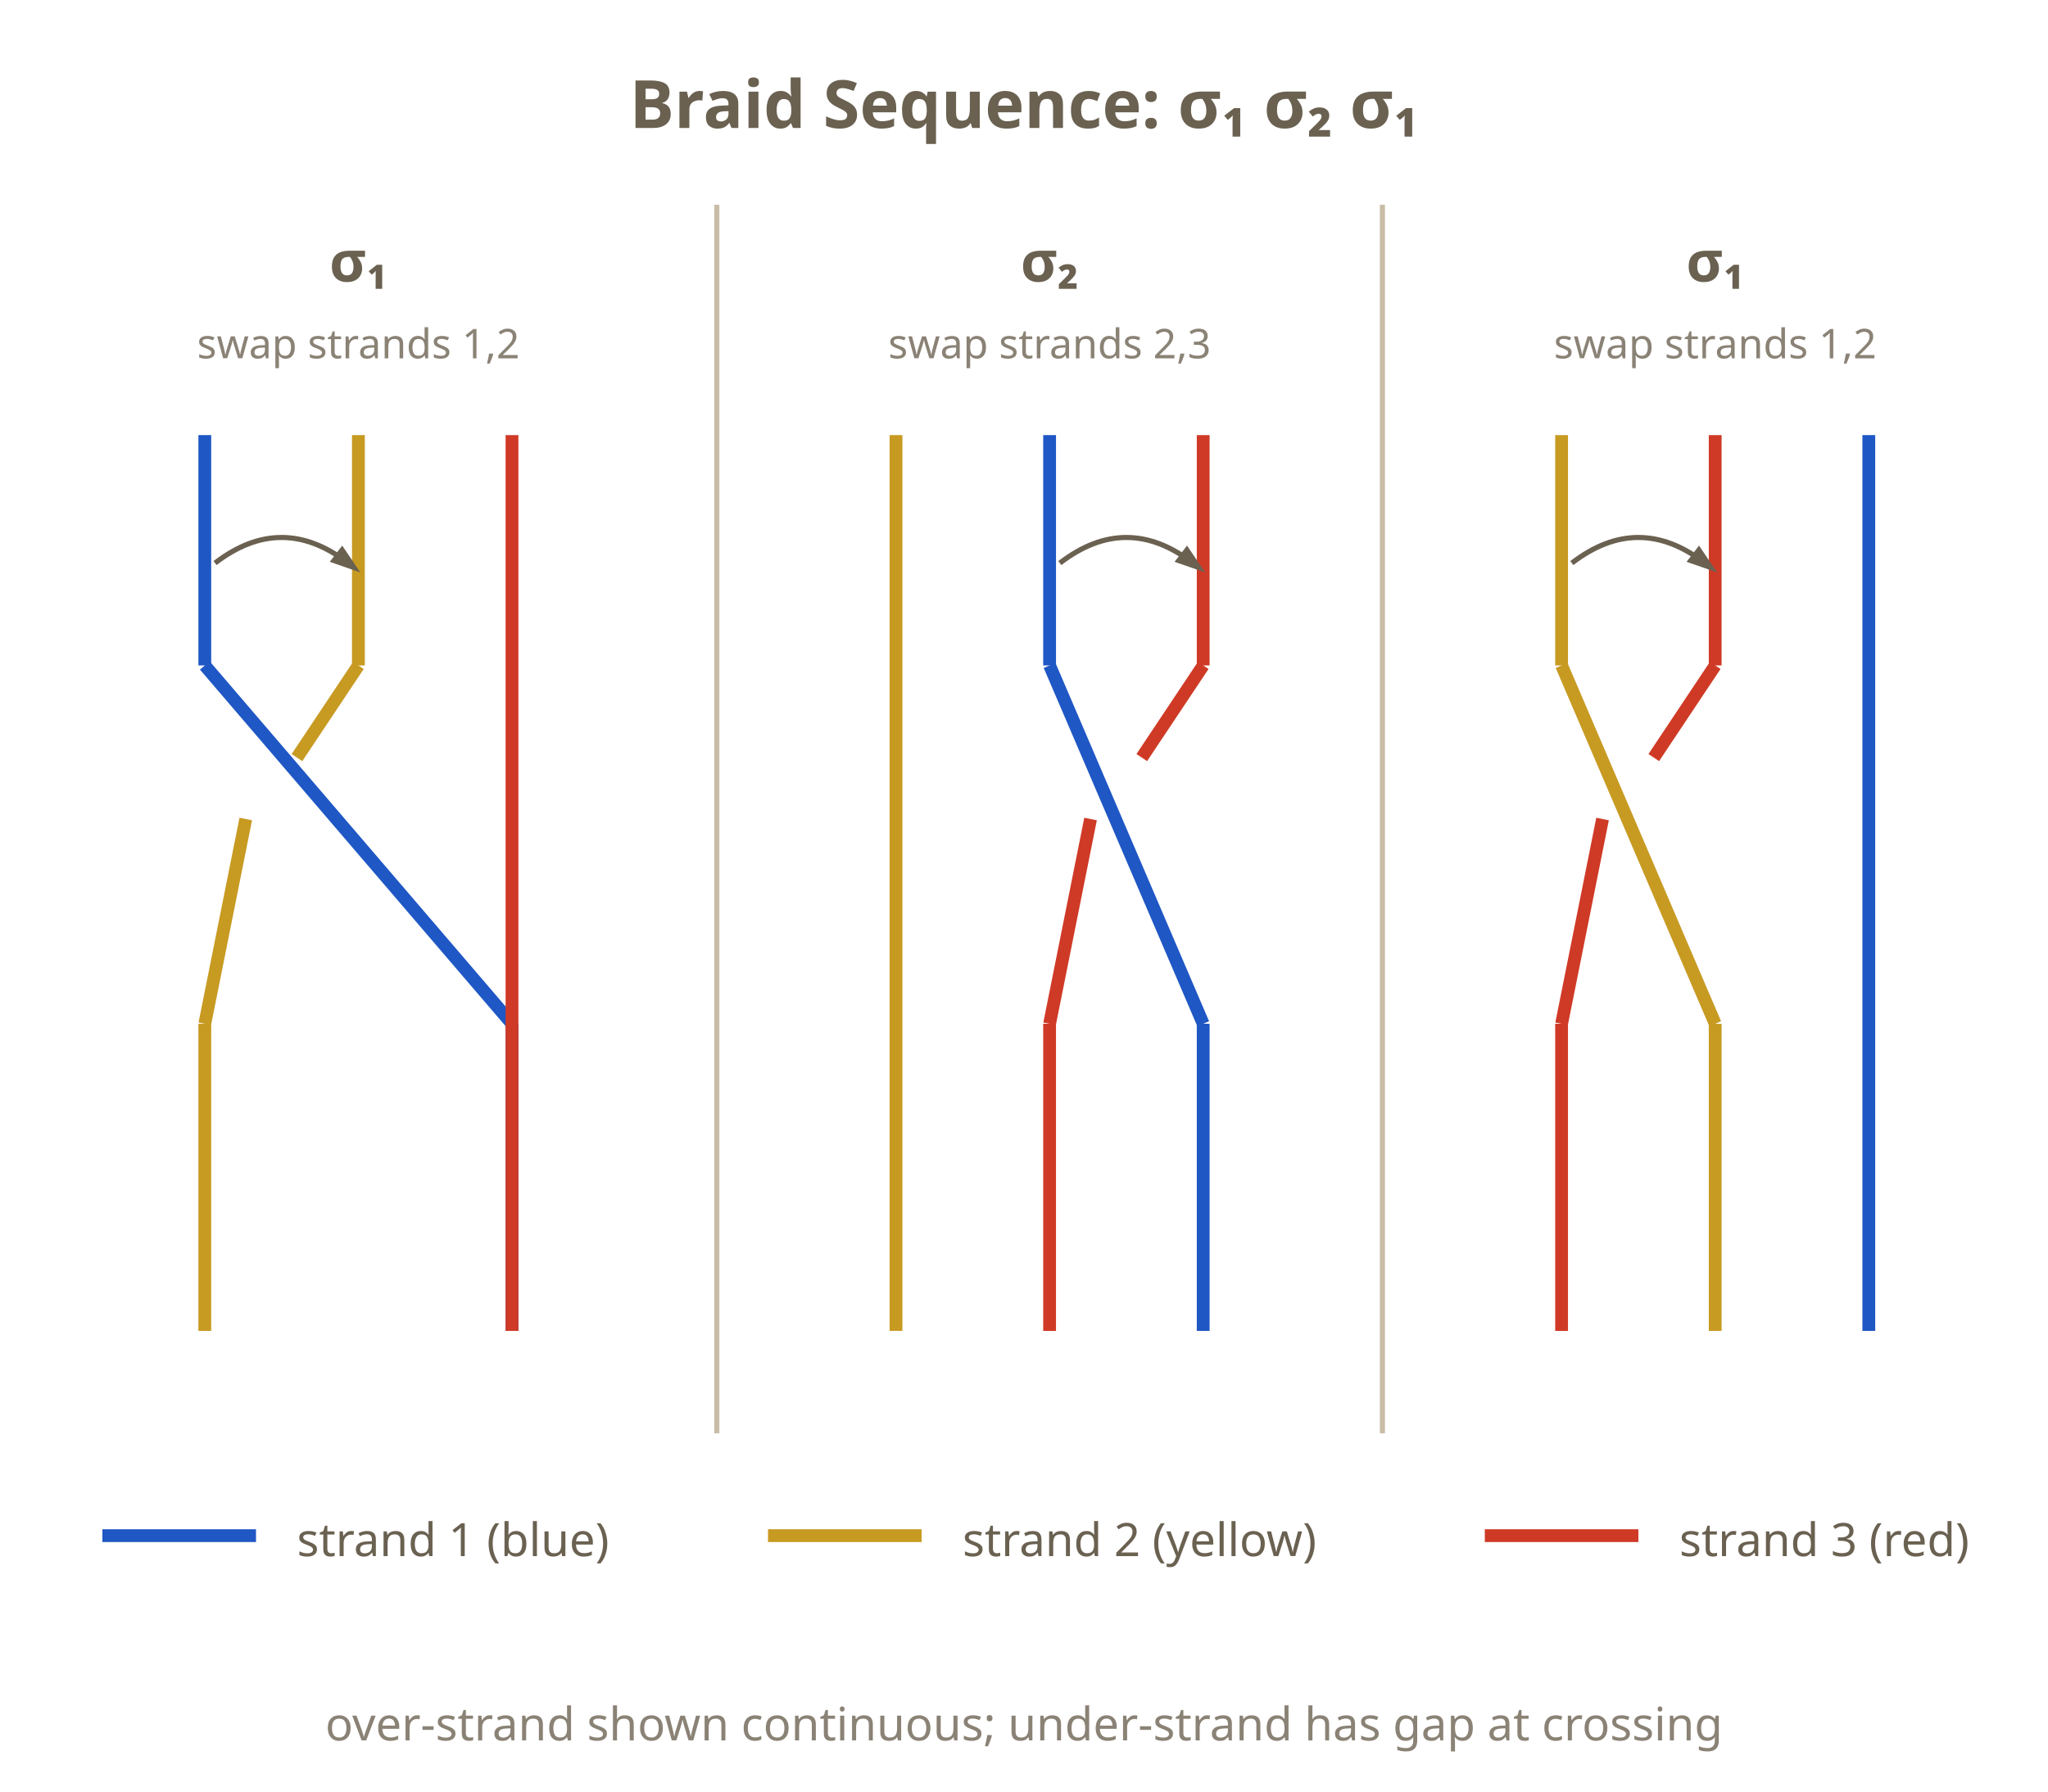
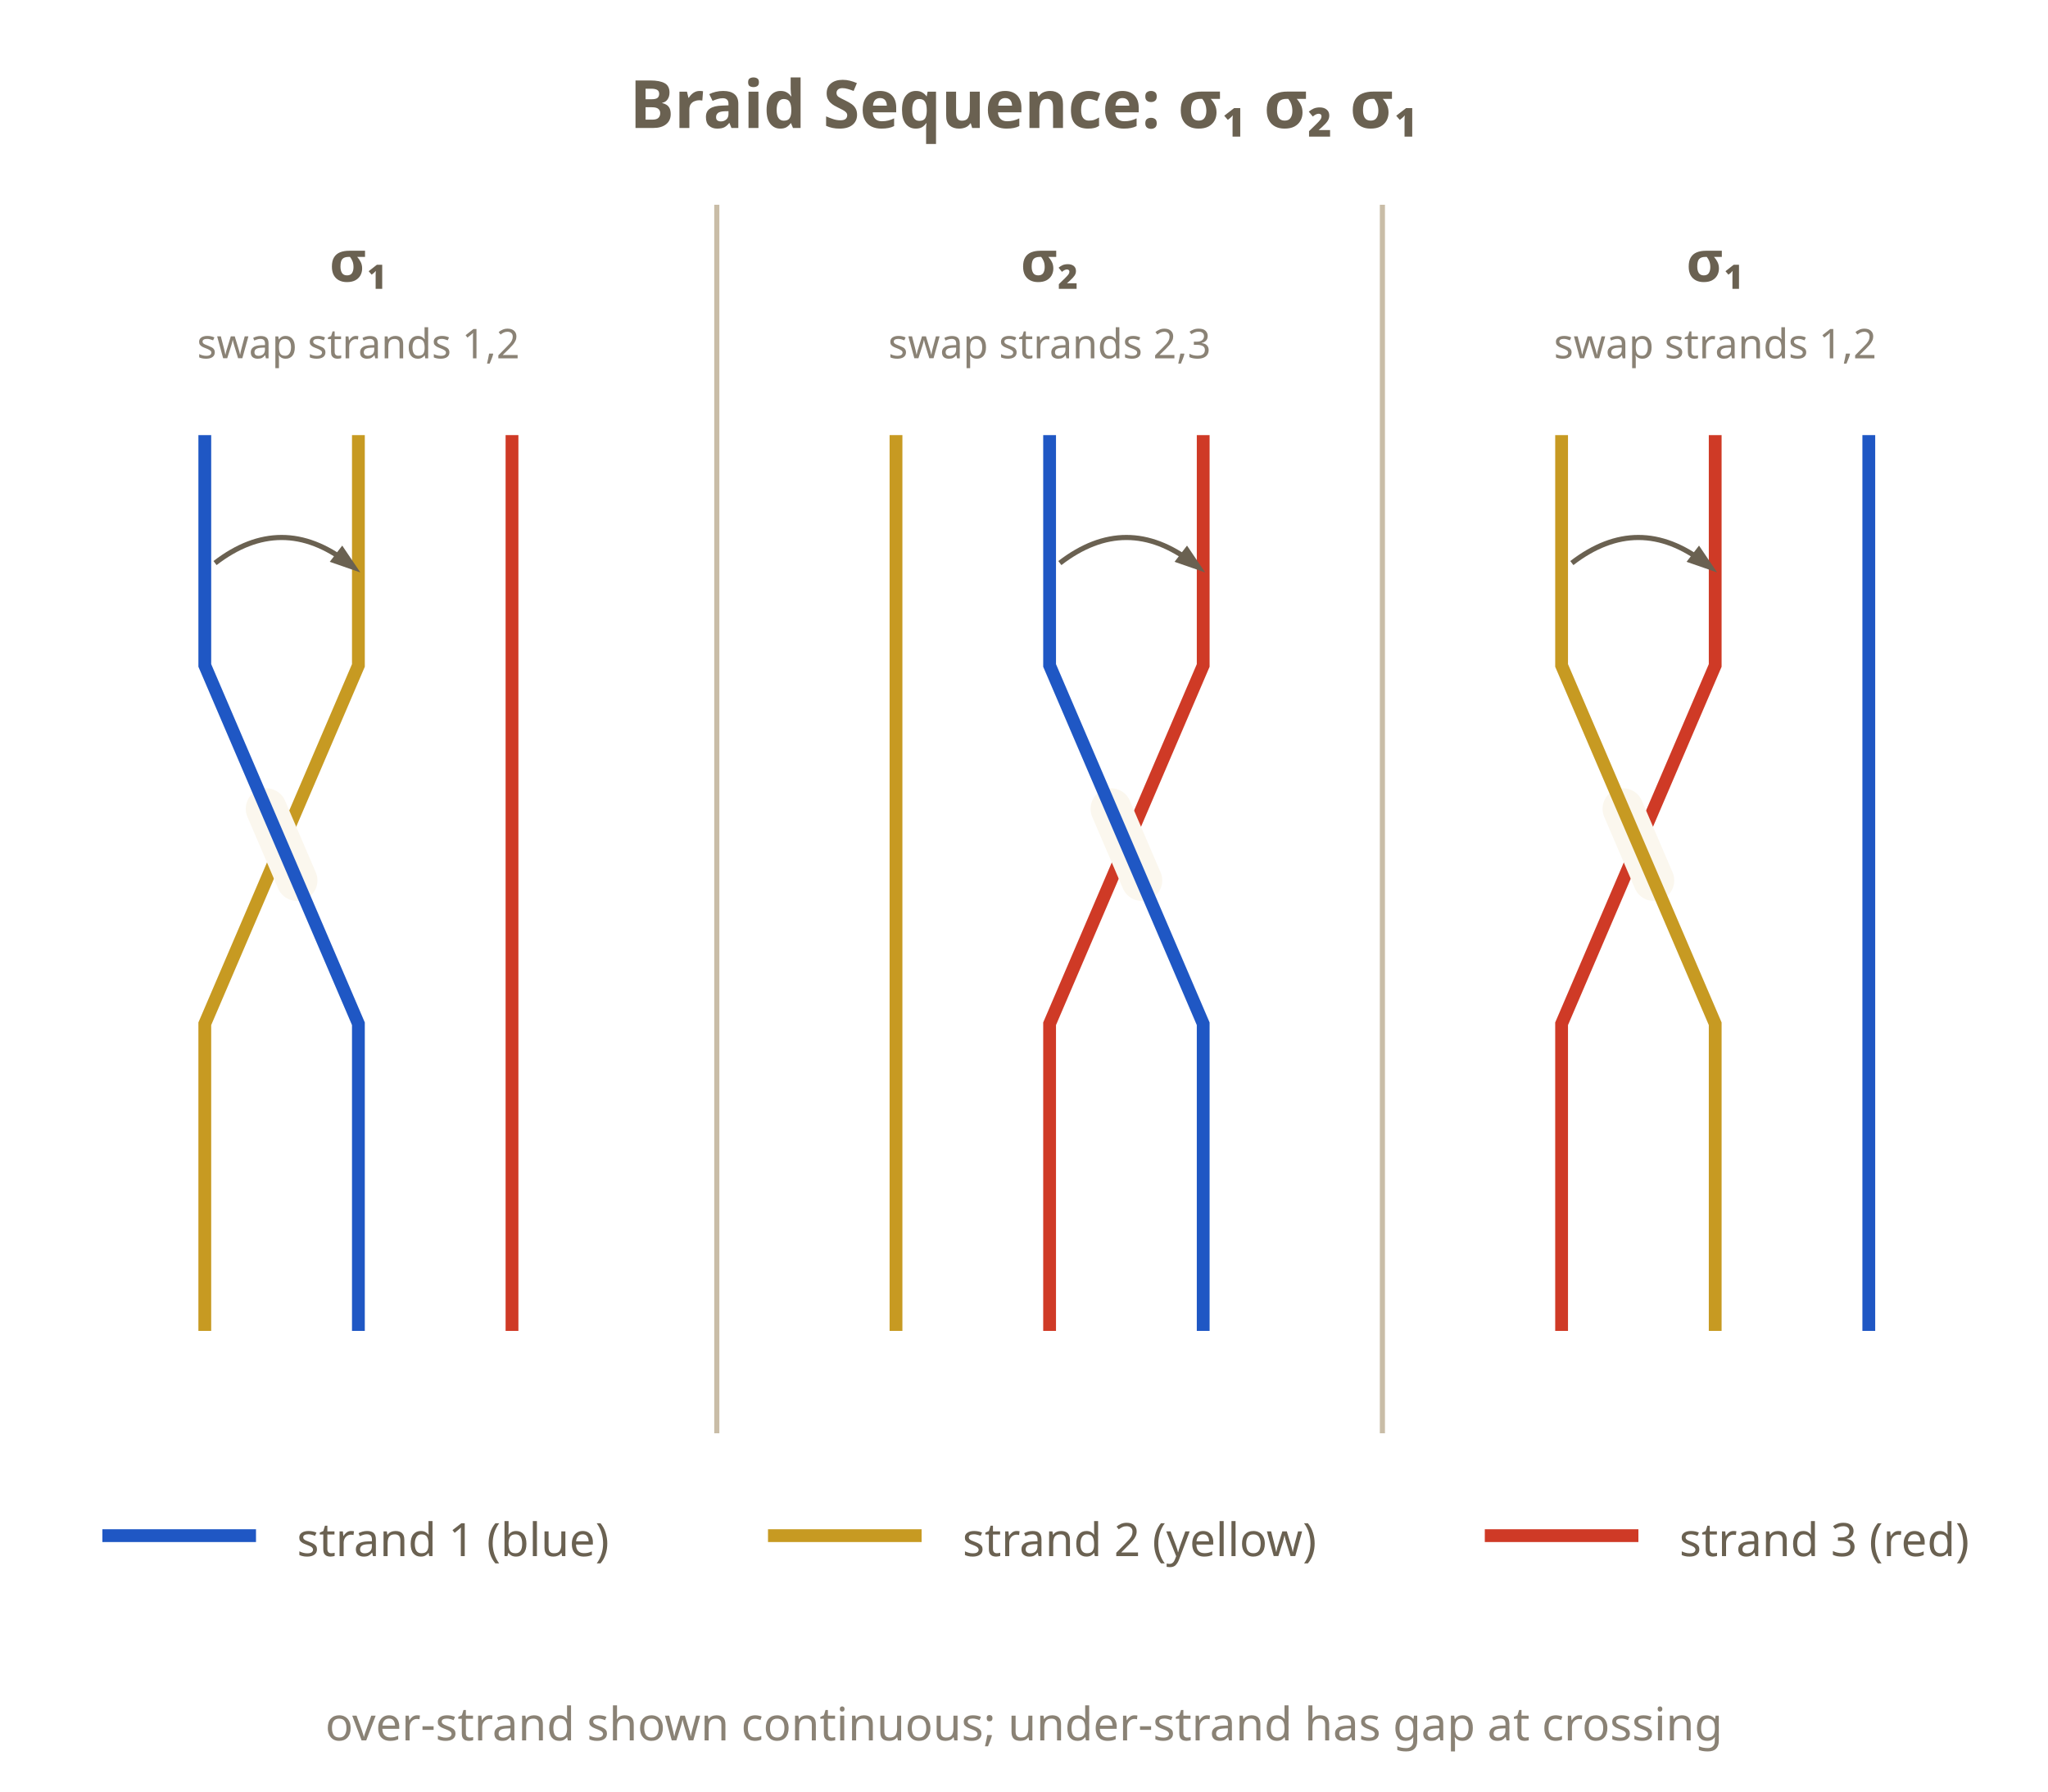
<svg xmlns="http://www.w3.org/2000/svg" role="img" viewBox="0 0 400 350">
  <defs>
    <marker id="swapArrow" markerWidth="6" markerHeight="4" refX="3" refY="2" orient="auto" markerUnits="strokeWidth">
      <path d="M 0,0 L 6,2 L 0,4 Z" fill="var(--dia-inksoft, #6a6151)" />
    </marker>
  </defs>
  <text x="200" y="25" text-anchor="middle" font-family="system-ui, sans-serif" font-size="13" fill="var(--dia-inksoft, #6a6151)" font-weight="bold">Braid Sequence: σ₁ σ₂ σ₁</text>
  <line x1="140" y1="40" x2="140" y2="280" stroke="var(--dia-faint, #c9bda7)" stroke-width="1" />
  <line x1="270" y1="40" x2="270" y2="280" stroke="var(--dia-faint, #c9bda7)" stroke-width="1" />
  <text x="70" y="55" text-anchor="middle" font-family="system-ui, sans-serif" font-size="11" fill="var(--dia-inksoft, #6a6151)" font-weight="bold">σ₁</text>
  <text x="70" y="70" text-anchor="middle" font-family="system-ui, sans-serif" font-size="8" fill="var(--dia-rigid, #8a8275)">swap strands 1,2</text>
-   <line x1="40" y1="85" x2="40" y2="130" stroke="var(--dia-cord, #1f57c4)" stroke-width="2.5" />
-   <line x1="40" y1="130" x2="100" y2="200" stroke="var(--dia-cord, #1f57c4)" stroke-width="2.5" />
-   <line x1="70" y1="85" x2="70" y2="130" stroke="var(--dia-gold, #c79a22)" stroke-width="2.5" />
-   <line x1="70" y1="130" x2="58" y2="148" stroke="var(--dia-gold, #c79a22)" stroke-width="2.5" />
-   <line x1="48" y1="160" x2="40" y2="200" stroke="var(--dia-gold, #c79a22)" stroke-width="2.5" />
-   <line x1="100" y1="85" x2="100" y2="200" stroke="var(--dia-neg, #cf3a26)" stroke-width="2.5" />
-   <line x1="100" y1="200" x2="100" y2="260" stroke="var(--dia-cord, #1f57c4)" stroke-width="2.5" />
-   <line x1="40" y1="200" x2="40" y2="260" stroke="var(--dia-gold, #c79a22)" stroke-width="2.5" />
-   <line x1="100" y1="200" x2="100" y2="260" stroke="var(--dia-neg, #cf3a26)" stroke-width="2.5" />
+   <line x1="100" y1="85" x2="100" y2="260" stroke="var(--dia-neg, #cf3a26)" stroke-width="2.5" />
+   <path d="M 70,85 L 70,130 L 40,200 L 40,260" fill="none" stroke="var(--dia-gold, #c79a22)" stroke-width="2.5" />
+   <line x1="52" y1="158" x2="58" y2="172" stroke="var(--dia-surface, #fbf7ee)" stroke-width="8" stroke-linecap="round" />
+   <path d="M 40,85 L 40,130 L 70,200 L 70,260" fill="none" stroke="var(--dia-cord, #1f57c4)" stroke-width="2.5" />
  <path d="M 42,110 Q 55,100 68,110" fill="none" stroke="var(--dia-inksoft, #6a6151)" stroke-width="1" marker-end="url(#swapArrow)" />
  <text x="205" y="55" text-anchor="middle" font-family="system-ui, sans-serif" font-size="11" fill="var(--dia-inksoft, #6a6151)" font-weight="bold">σ₂</text>
  <text x="205" y="70" text-anchor="middle" font-family="system-ui, sans-serif" font-size="8" fill="var(--dia-rigid, #8a8275)">swap strands 2,3</text>
  <line x1="175" y1="85" x2="175" y2="260" stroke="var(--dia-gold, #c79a22)" stroke-width="2.5" />
-   <line x1="205" y1="85" x2="205" y2="130" stroke="var(--dia-cord, #1f57c4)" stroke-width="2.5" />
-   <line x1="205" y1="130" x2="235" y2="200" stroke="var(--dia-cord, #1f57c4)" stroke-width="2.5" />
-   <line x1="235" y1="85" x2="235" y2="130" stroke="var(--dia-neg, #cf3a26)" stroke-width="2.5" />
-   <line x1="235" y1="130" x2="223" y2="148" stroke="var(--dia-neg, #cf3a26)" stroke-width="2.5" />
-   <line x1="213" y1="160" x2="205" y2="200" stroke="var(--dia-neg, #cf3a26)" stroke-width="2.5" />
-   <line x1="235" y1="200" x2="235" y2="260" stroke="var(--dia-cord, #1f57c4)" stroke-width="2.5" />
-   <line x1="205" y1="200" x2="205" y2="260" stroke="var(--dia-neg, #cf3a26)" stroke-width="2.5" />
+   <path d="M 235,85 L 235,130 L 205,200 L 205,260" fill="none" stroke="var(--dia-neg, #cf3a26)" stroke-width="2.5" />
+   <line x1="217" y1="158" x2="223" y2="172" stroke="var(--dia-surface, #fbf7ee)" stroke-width="8" stroke-linecap="round" />
+   <path d="M 205,85 L 205,130 L 235,200 L 235,260" fill="none" stroke="var(--dia-cord, #1f57c4)" stroke-width="2.5" />
  <path d="M 207,110 Q 220,100 233,110" fill="none" stroke="var(--dia-inksoft, #6a6151)" stroke-width="1" marker-end="url(#swapArrow)" />
  <text x="335" y="55" text-anchor="middle" font-family="system-ui, sans-serif" font-size="11" fill="var(--dia-inksoft, #6a6151)" font-weight="bold">σ₁</text>
  <text x="335" y="70" text-anchor="middle" font-family="system-ui, sans-serif" font-size="8" fill="var(--dia-rigid, #8a8275)">swap strands 1,2</text>
-   <line x1="305" y1="85" x2="305" y2="130" stroke="var(--dia-gold, #c79a22)" stroke-width="2.5" />
-   <line x1="305" y1="130" x2="335" y2="200" stroke="var(--dia-gold, #c79a22)" stroke-width="2.5" />
-   <line x1="335" y1="85" x2="335" y2="130" stroke="var(--dia-neg, #cf3a26)" stroke-width="2.5" />
-   <line x1="335" y1="130" x2="323" y2="148" stroke="var(--dia-neg, #cf3a26)" stroke-width="2.5" />
-   <line x1="313" y1="160" x2="305" y2="200" stroke="var(--dia-neg, #cf3a26)" stroke-width="2.5" />
  <line x1="365" y1="85" x2="365" y2="260" stroke="var(--dia-cord, #1f57c4)" stroke-width="2.5" />
-   <line x1="335" y1="200" x2="335" y2="260" stroke="var(--dia-gold, #c79a22)" stroke-width="2.5" />
-   <line x1="305" y1="200" x2="305" y2="260" stroke="var(--dia-neg, #cf3a26)" stroke-width="2.5" />
+   <path d="M 335,85 L 335,130 L 305,200 L 305,260" fill="none" stroke="var(--dia-neg, #cf3a26)" stroke-width="2.5" />
+   <line x1="317" y1="158" x2="323" y2="172" stroke="var(--dia-surface, #fbf7ee)" stroke-width="8" stroke-linecap="round" />
+   <path d="M 305,85 L 305,130 L 335,200 L 335,260" fill="none" stroke="var(--dia-gold, #c79a22)" stroke-width="2.5" />
  <path d="M 307,110 Q 320,100 333,110" fill="none" stroke="var(--dia-inksoft, #6a6151)" stroke-width="1" marker-end="url(#swapArrow)" />
  <line x1="20" y1="300" x2="50" y2="300" stroke="var(--dia-cord, #1f57c4)" stroke-width="2.5" />
  <text x="58" y="304" font-family="system-ui, sans-serif" font-size="9" fill="var(--dia-inksoft, #6a6151)">strand 1 (blue)</text>
  <line x1="150" y1="300" x2="180" y2="300" stroke="var(--dia-gold, #c79a22)" stroke-width="2.5" />
  <text x="188" y="304" font-family="system-ui, sans-serif" font-size="9" fill="var(--dia-inksoft, #6a6151)">strand 2 (yellow)</text>
  <line x1="290" y1="300" x2="320" y2="300" stroke="var(--dia-neg, #cf3a26)" stroke-width="2.5" />
  <text x="328" y="304" font-family="system-ui, sans-serif" font-size="9" fill="var(--dia-inksoft, #6a6151)">strand 3 (red)</text>
  <text x="200" y="340" text-anchor="middle" font-family="system-ui, sans-serif" font-size="9" fill="var(--dia-rigid, #8a8275)">over-strand shown continuous; under-strand has gap at crossing</text>
</svg>
